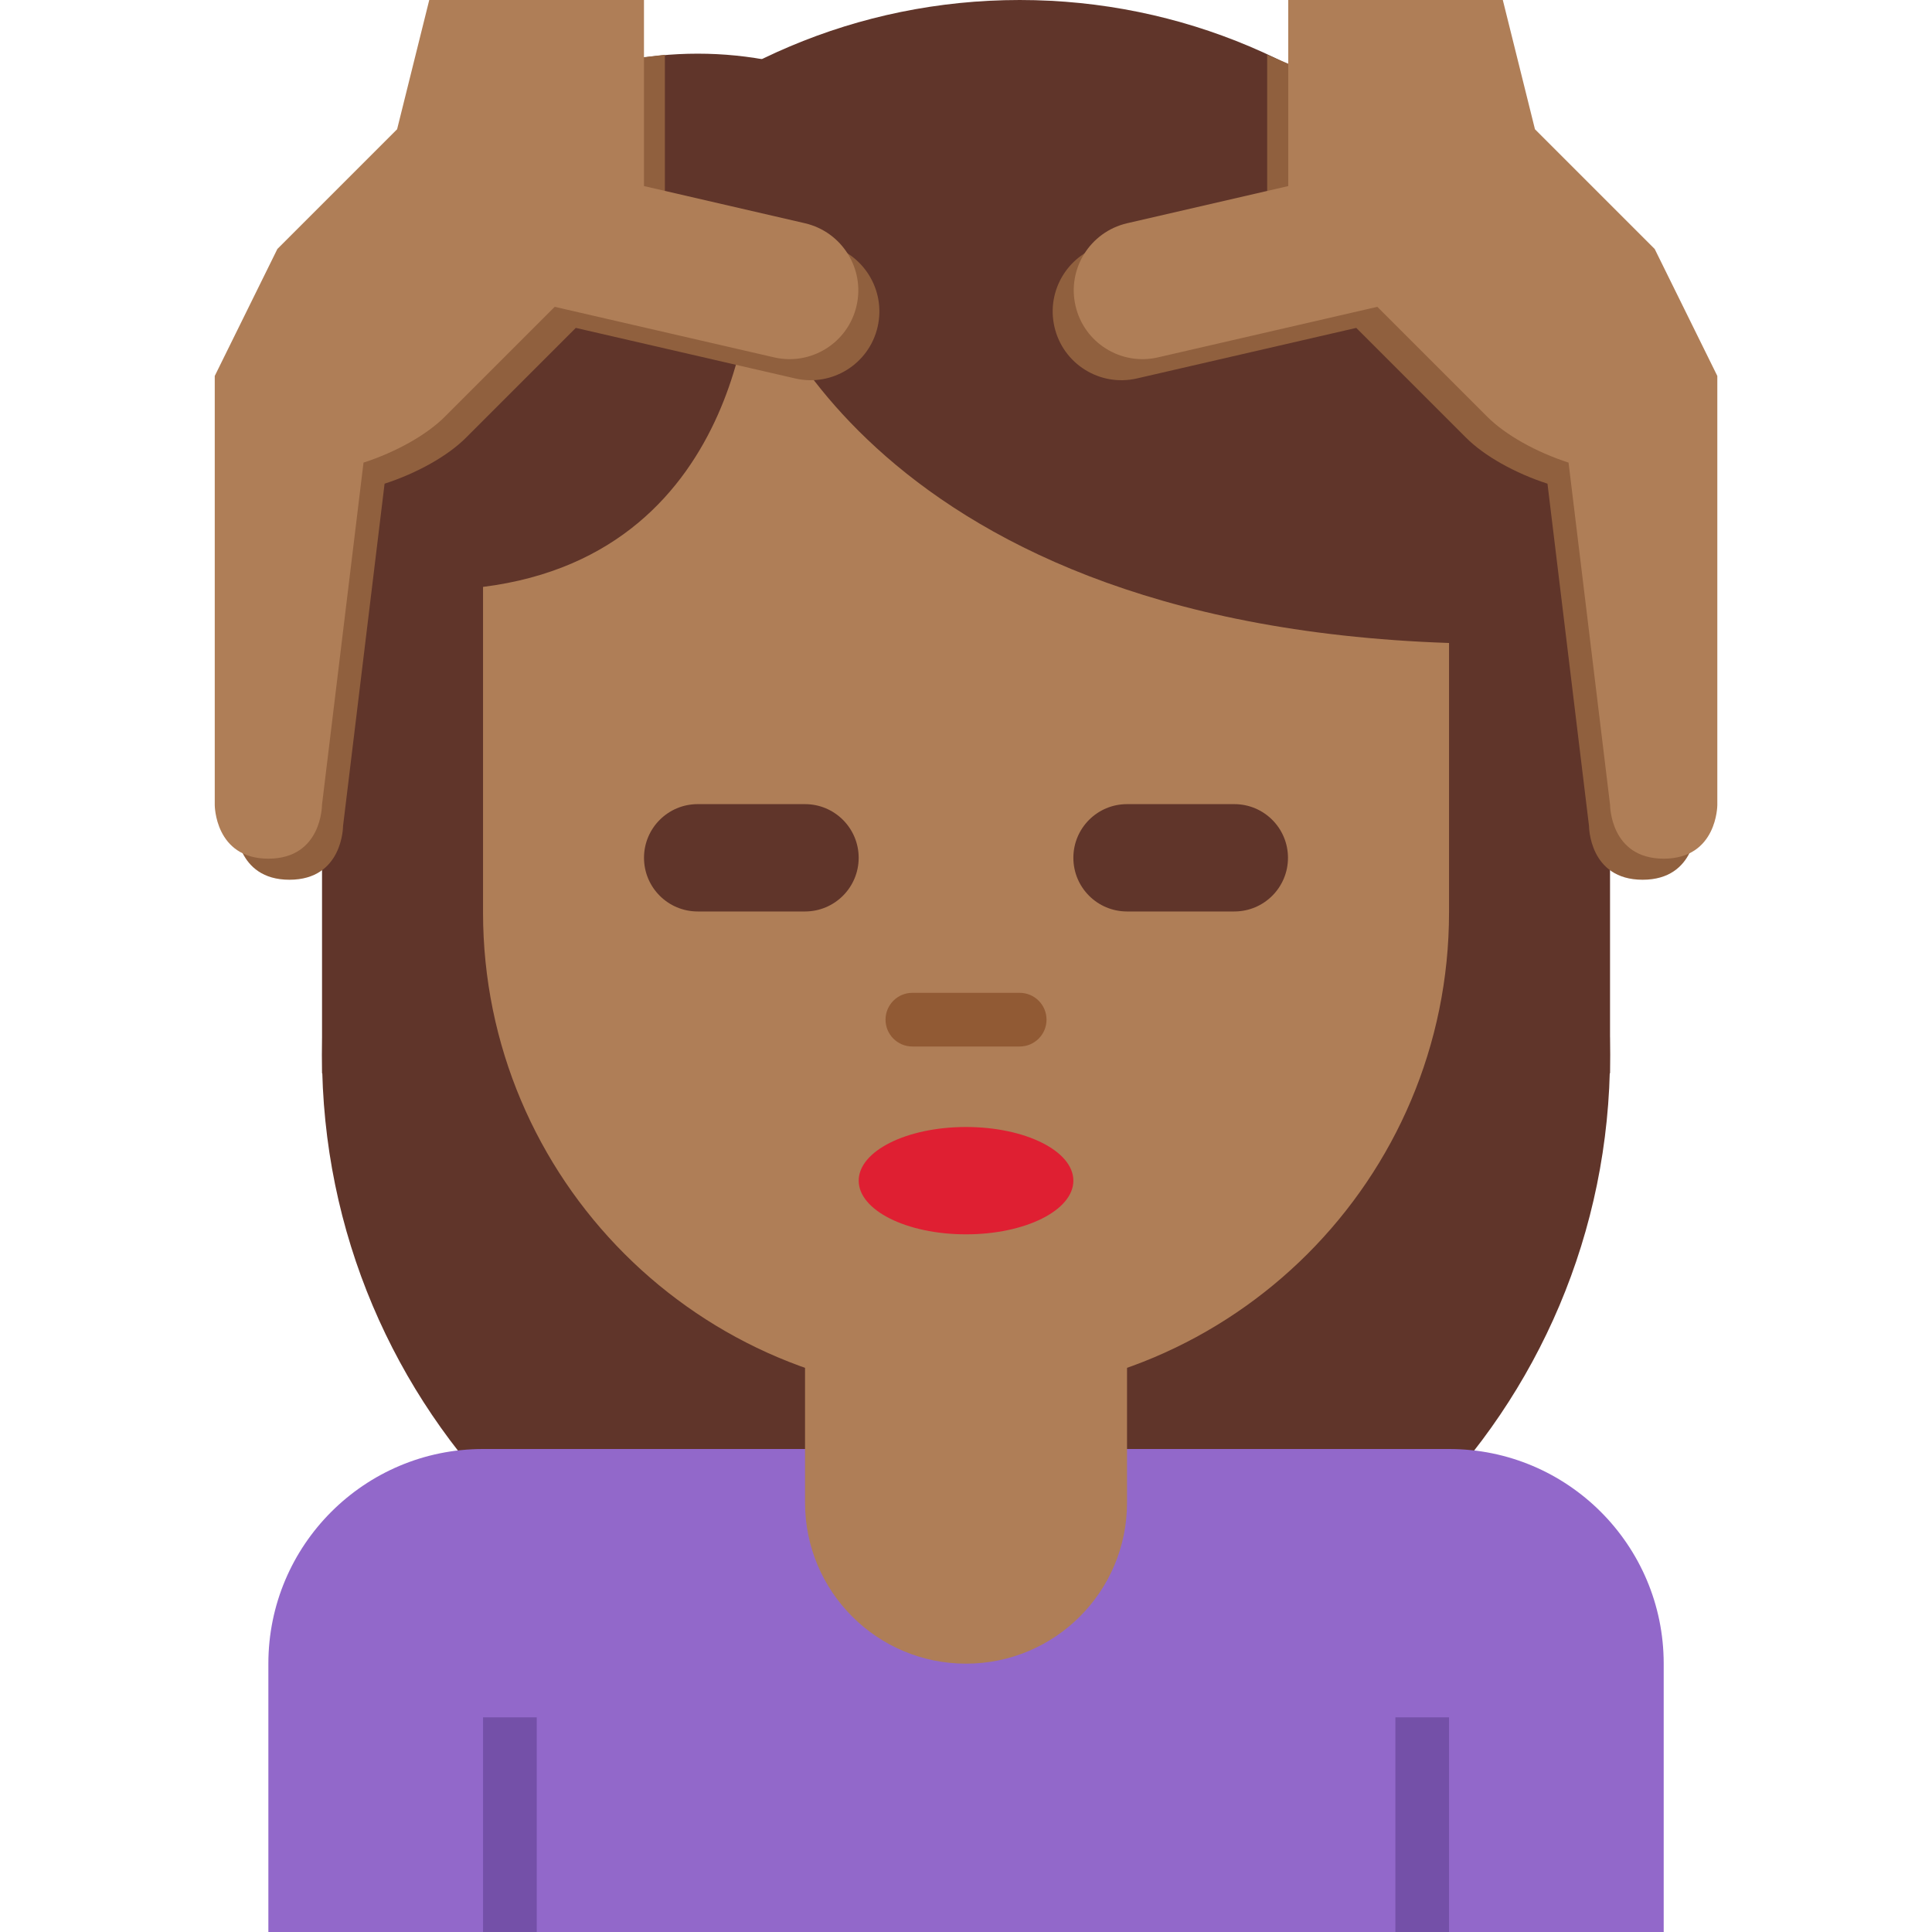
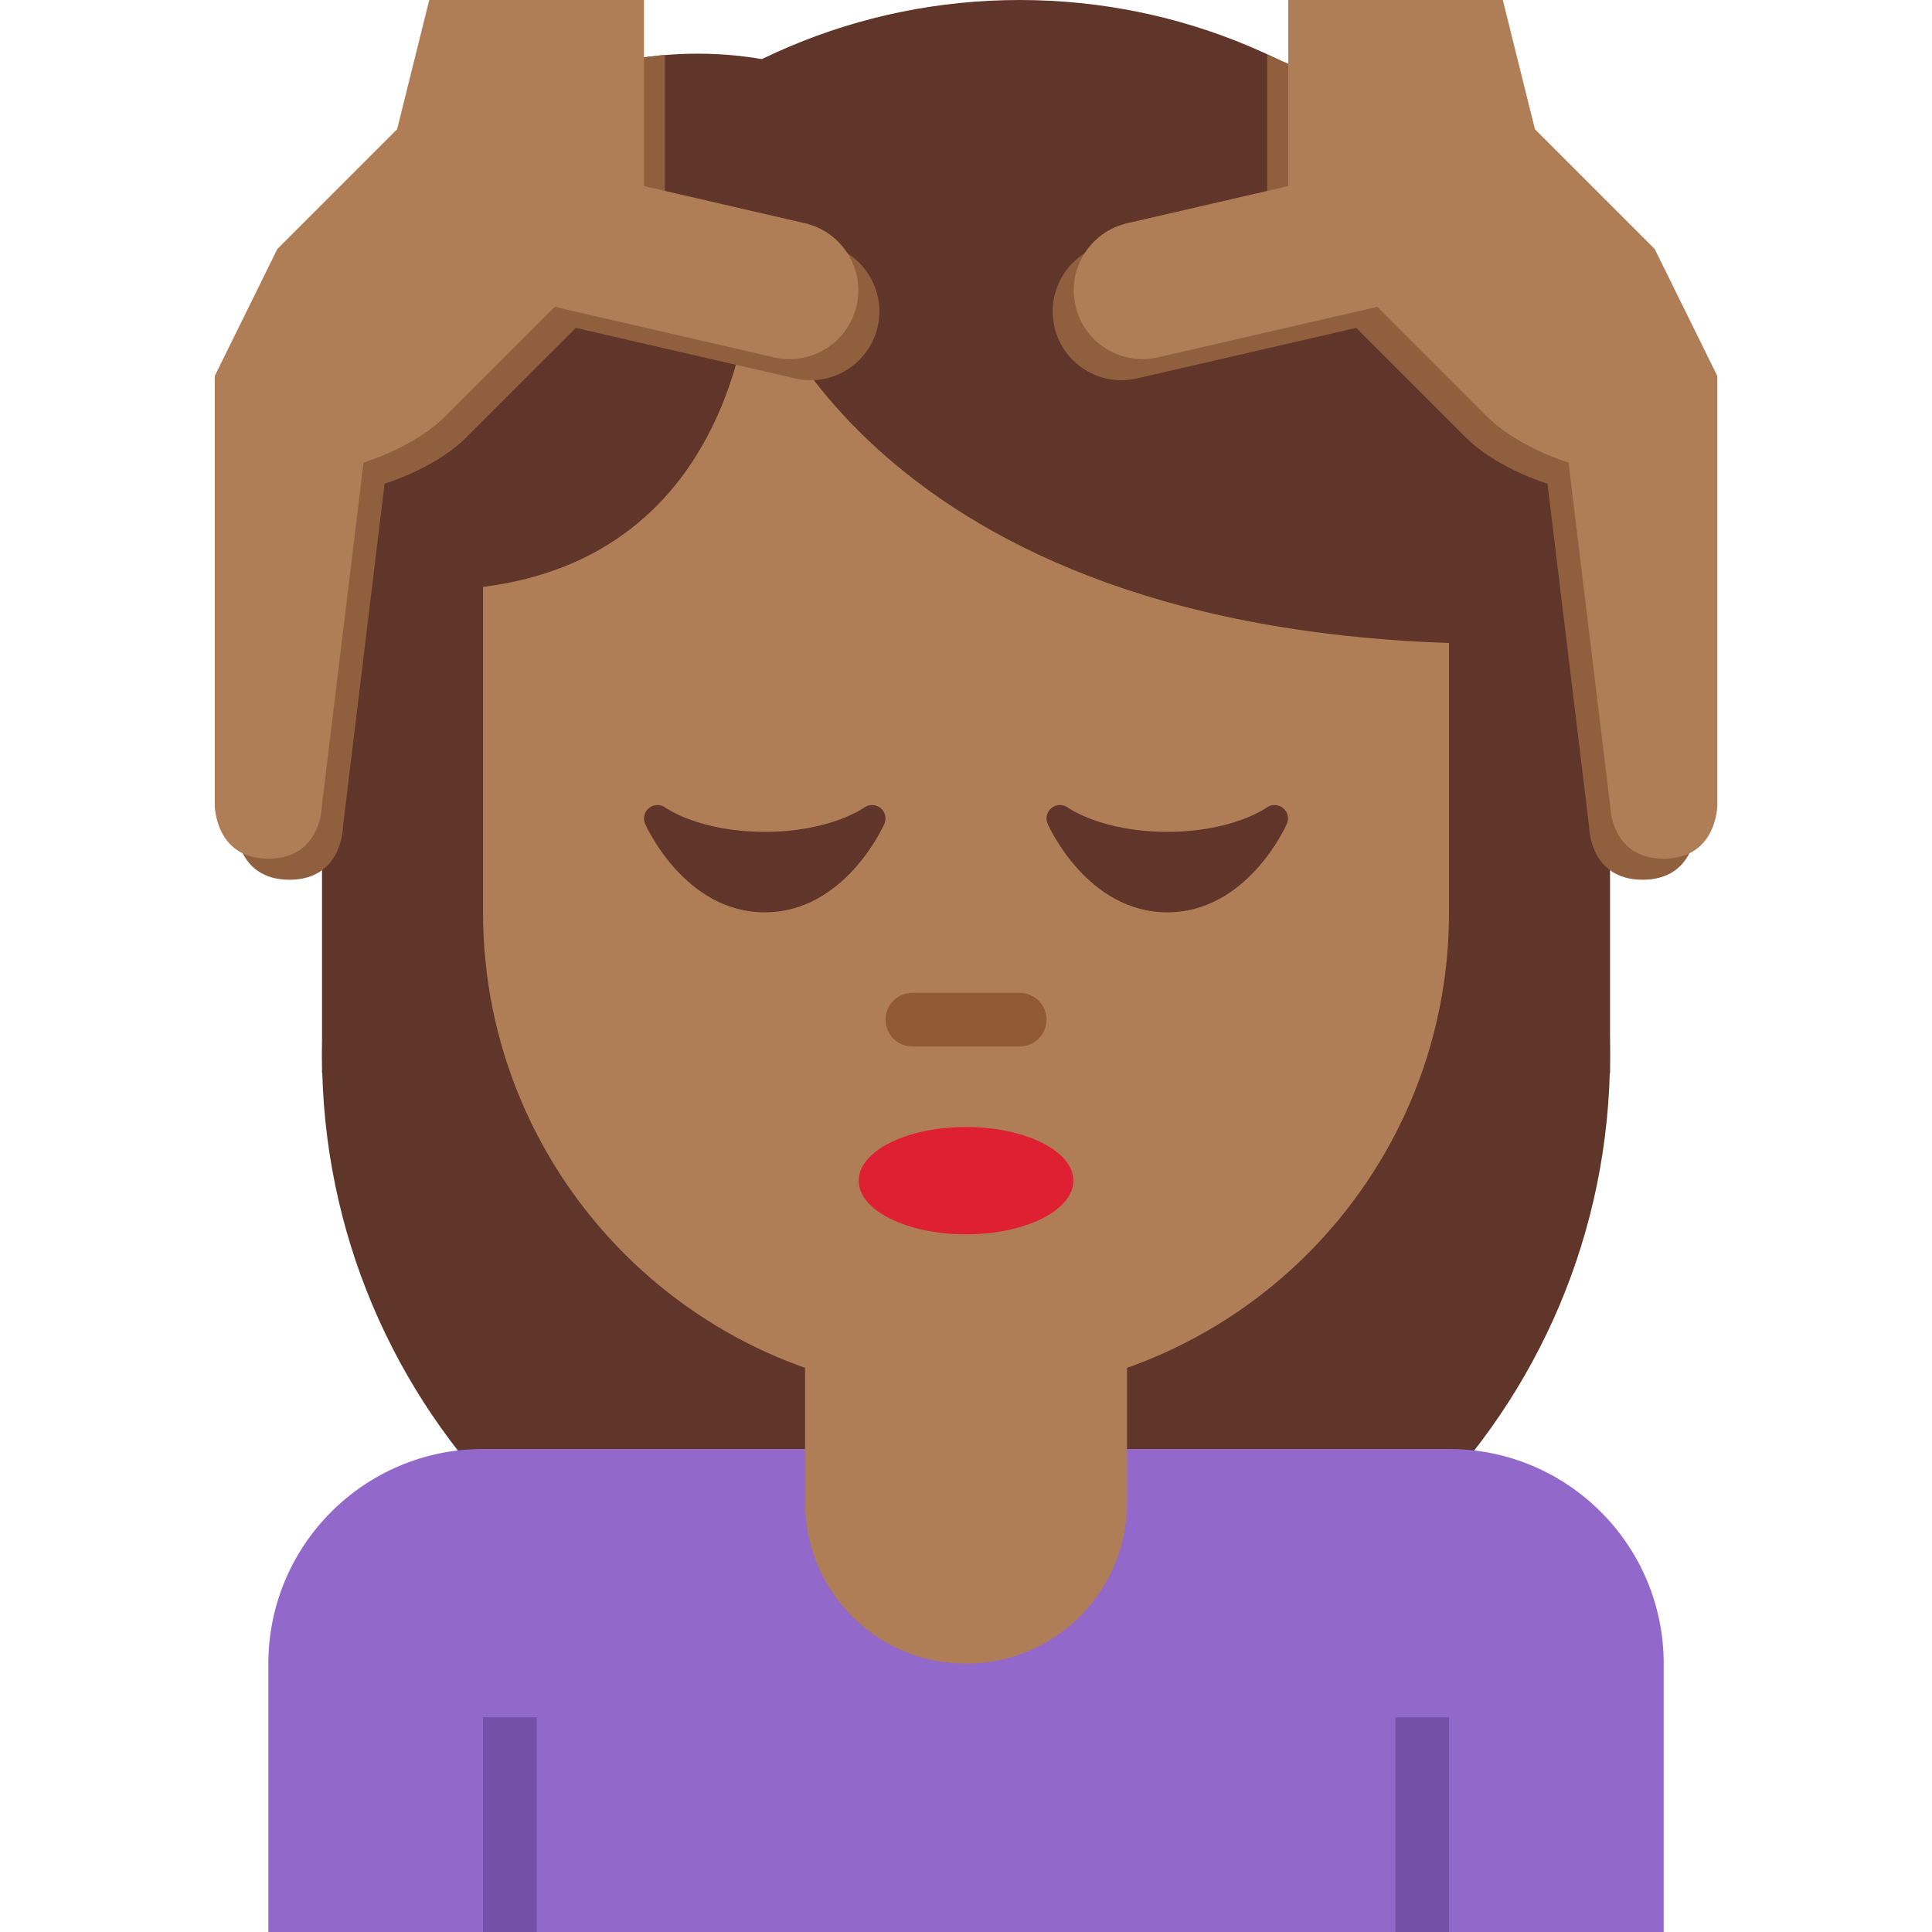
<svg xmlns="http://www.w3.org/2000/svg" viewBox="0 0 45 45" style="enable-background:new 0 0 45 45;" xml:space="preserve" version="1.1" id="svg2">
  <defs id="defs6">
    <clipPath id="clipPath16" clipPathUnits="userSpaceOnUse">
      <path id="path18" d="M 0,36 36,36 36,0 0,0 0,36 Z" />
    </clipPath>
  </defs>
  <g transform="matrix(1.25,0,0,-1.25,0,45)" id="g10">
    <g id="g12">
      <g clip-path="url(#clipPath16)" id="g14">
        <g transform="translate(30.0006,16.3438)" id="g20">
          <path id="path22" style="fill:#60352a;fill-opacity:1;fill-rule:nonzero;stroke:none" d="m 0,0 c 0,-6.627 -5.373,-12 -12,-12 -6.627,0 -12,5.373 -12,12 0,6.628 5.373,12 12,12 C -5.373,12 0,6.628 0,0" />
        </g>
        <g transform="translate(20.0006,28)" id="g24">
          <path id="path26" style="fill:#60352a;fill-opacity:1;fill-rule:nonzero;stroke:none" d="m 0,0 c 0,-3.866 -3.134,-7 -7,-7 -3.866,0 -7,3.134 -7,7 0,3.866 3.134,7 7,7 3.866,0 7,-3.134 7,-7" />
        </g>
        <g transform="translate(8.0006,25)" id="g28">
          <path id="path30" style="fill:#60352a;fill-opacity:1;fill-rule:nonzero;stroke:none" d="m 0,0 c 0,-6.075 4.925,-11 11,-11 6.075,0 11,4.925 11,11 C 22,6.075 17.075,11 11,11 4.925,11 0,6.075 0,0" />
        </g>
        <g transform="translate(30.0006,16)" id="g32">
          <path id="path34" style="fill:#60352a;fill-opacity:1;fill-rule:nonzero;stroke:none" d="M 0,0 -24,0 -24,12 0,9 0,0 Z" />
        </g>
        <g transform="translate(27.0006,9)" id="g36">
          <path id="path38" style="fill:#9268ca;fill-opacity:1;fill-rule:nonzero;stroke:none" d="m 0,0 -1,0 -16,0 -1,0 c -2.209,0 -4,-1.791 -4,-4 l 0,-5 5,0 16,0 5,0 0,5 C 4,-1.791 2.209,0 0,0" />
        </g>
        <path id="path40" style="fill:#7450a8;fill-opacity:1;fill-rule:nonzero;stroke:none" d="m 27.001,0 -1,0 0,4 1,0 0,-4 z" />
        <path id="path42" style="fill:#7450a8;fill-opacity:1;fill-rule:nonzero;stroke:none" d="m 10.001,0 -1,0 0,4 1,0 0,-4 z" />
        <g transform="translate(15.0006,14)" id="g44">
          <path id="path46" style="fill:#af7e57;fill-opacity:1;fill-rule:nonzero;stroke:none" d="m 0,0 0,-6 c 0,-1.657 1.343,-3 3,-3 1.657,0 3,1.343 3,3 L 6,0 0,0 Z" />
        </g>
        <g transform="translate(14.0006,31)" id="g48">
          <path id="path50" style="fill:#af7e57;fill-opacity:1;fill-rule:nonzero;stroke:none" d="M 0,0 C 0,0 -0.003,-5.308 -5,-5.936 L -5,-12 c 0,-4.971 4.029,-9 9,-9 4.971,0 9,4.029 9,9 l 0,5.019 C 1.89,-6.605 0,0 0,0" />
        </g>
        <g transform="translate(20.0006,14)" id="g52">
          <path id="path54" style="fill:#df1f32;fill-opacity:1;fill-rule:nonzero;stroke:none" d="m 0,0 c 0,-0.553 -0.896,-1 -2,-1 -1.105,0 -2,0.447 -2,1 0,0.553 0.895,1 2,1 1.104,0 2,-0.447 2,-1" />
        </g>
        <g transform="translate(19.0006,16.5)" id="g56">
          <path id="path58" style="fill:#915a34;fill-opacity:1;fill-rule:nonzero;stroke:none" d="M 0,0 -2,0 C -2.276,0 -2.5,0.224 -2.5,0.5 -2.5,0.776 -2.276,1 -2,1 L 0,1 C 0.276,1 0.5,0.776 0.5,0.5 0.5,0.224 0.276,0 0,0" />
        </g>
-         <g transform="translate(15.0001,19.0161)" id="g60">
-           <path id="path62" style="fill:#60352a;fill-opacity:1;fill-rule:nonzero;stroke:none" d="m 0,0 -2,0 c -0.552,0 -1,0.448 -1,1 0,0.552 0.448,1 1,1 L 0,2 C 0.552,2 1,1.552 1,1 1,0.448 0.552,0 0,0" />
+         <g transform="translate(5.5611,30.9682)" id="g60">
+           <path id="path62" style="fill:#90603e;fill-opacity:1;fill-rule:nonzero;stroke:none" d="m 0,0 5.189,3.823 1.639,0.188 0,-2.839 3.004,-0.693 c 0.689,-0.161 1.119,-0.849 0.96,-1.538 -0.158,-0.69 -0.847,-1.12 -1.536,-0.961 L 5.168,-1.078 3.123,-3.123 C 2.781,-3.466 2.207,-3.786 1.605,-3.981 l -0.774,-6.38 c 0,0 0,-1 -0.999,-1 -0.999,0 -0.999,1 -0.999,1 l 0,7.995 L 0,0 Z" />
        </g>
-         <g transform="translate(22.9996,19.0161)" id="g64">
-           <path id="path66" style="fill:#60352a;fill-opacity:1;fill-rule:nonzero;stroke:none" d="m 0,0 -1.999,0 c -0.553,0 -1,0.448 -1,1 0,0.552 0.447,1 1,1 L 0,2 C 0.553,2 1,1.552 1,1 1,0.448 0.553,0 0,0" />
+         <g transform="translate(5.1685,31.3608)" id="g64">
+           <path id="path66" style="fill:#af7e57;fill-opacity:1;fill-rule:nonzero;stroke:none" d="m 0,0 2.231,2.231 0.599,2.408 4.001,0 0,-3.467 3.001,-0.693 c 0.689,-0.161 1.119,-0.849 0.96,-1.538 -0.158,-0.69 -0.847,-1.12 -1.536,-0.961 L 5.168,-1.078 3.123,-3.123 C 2.781,-3.466 2.207,-3.786 1.605,-3.981 l -0.774,-6.38 c 0,0 0,-1 -0.999,-1 -0.999,0 -0.999,1 -0.999,1 l 0,7.995 L 0,0 Z" />
        </g>
-         <g transform="translate(5.5611,30.9682)" id="g68">
-           <path id="path70" style="fill:#90603e;fill-opacity:1;fill-rule:nonzero;stroke:none" d="m 0,0 5.189,3.823 1.639,0.188 0,-2.839 3.004,-0.693 c 0.689,-0.161 1.119,-0.849 0.96,-1.538 -0.158,-0.69 -0.847,-1.12 -1.536,-0.961 L 5.168,-1.078 3.123,-3.123 C 2.781,-3.466 2.207,-3.786 1.605,-3.981 l -0.774,-6.38 c 0,0 0,-1 -0.999,-1 -0.999,0 -0.999,1 -0.999,1 l 0,7.995 L 0,0 Z" />
+         <g transform="translate(30.4401,30.9682)" id="g68">
+           <path id="path70" style="fill:#90603e;fill-opacity:1;fill-rule:nonzero;stroke:none" d="m 0,0 -5.846,3.594 -0.982,0.417 0,-2.839 -3.004,-0.693 c -0.689,-0.161 -1.119,-0.849 -0.96,-1.538 0.158,-0.69 0.847,-1.12 1.536,-0.961 l 4.088,0.942 2.045,-2.045 c 0.342,-0.343 0.916,-0.663 1.518,-0.858 l 0.774,-6.38 c 0,0 0,-1 0.999,-1 0.999,0 0.999,1 0.999,1 l 0,7.995 L 0,0 Z" />
        </g>
-         <g transform="translate(5.1685,31.3608)" id="g72">
-           <path id="path74" style="fill:#af7e57;fill-opacity:1;fill-rule:nonzero;stroke:none" d="m 0,0 2.231,2.231 0.599,2.408 4.001,0 0,-3.467 3.001,-0.693 c 0.689,-0.161 1.119,-0.849 0.96,-1.538 -0.158,-0.69 -0.847,-1.12 -1.536,-0.961 L 5.168,-1.078 3.123,-3.123 C 2.781,-3.466 2.207,-3.786 1.605,-3.981 l -0.774,-6.38 c 0,0 0,-1 -0.999,-1 -0.999,0 -0.999,1 -0.999,1 l 0,7.995 L 0,0 Z" />
+         <g transform="translate(30.8327,31.3608)" id="g72">
+           <path id="path74" style="fill:#af7e57;fill-opacity:1;fill-rule:nonzero;stroke:none" d="m 0,0 -2.231,2.231 -0.599,2.408 -3.998,0 0,-3.467 -3.004,-0.693 c -0.689,-0.161 -1.119,-0.849 -0.96,-1.538 0.158,-0.69 0.847,-1.12 1.536,-0.961 l 4.088,0.942 2.045,-2.045 c 0.342,-0.343 0.916,-0.663 1.518,-0.858 l 0.774,-6.38 c 0,0 0,-1 0.999,-1 0.999,0 0.999,1 0.999,1 l 0,7.995 L 0,0 Z" />
        </g>
-         <g transform="translate(30.4401,30.9682)" id="g76">
-           <path id="path78" style="fill:#90603e;fill-opacity:1;fill-rule:nonzero;stroke:none" d="m 0,0 -5.846,3.594 -0.982,0.417 0,-2.839 -3.004,-0.693 c -0.689,-0.161 -1.119,-0.849 -0.96,-1.538 0.158,-0.69 0.847,-1.12 1.536,-0.961 l 4.088,0.942 2.045,-2.045 c 0.342,-0.343 0.916,-0.663 1.518,-0.858 l 0.774,-6.38 c 0,0 0,-1 0.999,-1 0.999,0 0.999,1 0.999,1 l 0,7.995 L 0,0 Z" />
+         <g transform="translate(23.9064,20.9441)" id="g76">
+           <path id="path78" style="fill:#60352a;fill-opacity:1;fill-rule:nonzero;stroke:none" d="m 0,0 c -0.088,0.071 -0.213,0.074 -0.305,0.007 -0.006,-0.005 -0.631,-0.451 -1.851,-0.451 -1.221,0 -1.846,0.446 -1.85,0.45 -0.092,0.068 -0.217,0.066 -0.306,-0.005 -0.089,-0.071 -0.119,-0.193 -0.073,-0.297 0.03,-0.067 0.75,-1.648 2.229,-1.648 1.479,0 2.199,1.581 2.228,1.648 C 0.118,-0.192 0.088,-0.071 0,0" />
        </g>
-         <g transform="translate(30.8327,31.3608)" id="g80">
-           <path id="path82" style="fill:#af7e57;fill-opacity:1;fill-rule:nonzero;stroke:none" d="m 0,0 -2.231,2.231 -0.599,2.408 -3.998,0 0,-3.467 -3.004,-0.693 c -0.689,-0.161 -1.119,-0.849 -0.96,-1.538 0.158,-0.69 0.847,-1.12 1.536,-0.961 l 4.088,0.942 2.045,-2.045 c 0.342,-0.343 0.916,-0.663 1.518,-0.858 l 0.774,-6.38 c 0,0 0,-1 0.999,-1 0.999,0 0.999,1 0.999,1 l 0,7.995 L 0,0 Z" />
+         <g transform="translate(16.4063,20.9441)" id="g80">
+           <path id="path82" style="fill:#60352a;fill-opacity:1;fill-rule:nonzero;stroke:none" d="m 0,0 c -0.088,0.071 -0.213,0.074 -0.305,0.007 -0.006,-0.005 -0.631,-0.451 -1.851,-0.451 -1.221,0 -1.846,0.446 -1.85,0.45 -0.092,0.068 -0.217,0.066 -0.306,-0.005 -0.089,-0.071 -0.119,-0.193 -0.073,-0.297 0.03,-0.067 0.75,-1.648 2.229,-1.648 1.479,0 2.199,1.581 2.228,1.648 C 0.118,-0.192 0.088,-0.071 0,0" />
        </g>
      </g>
    </g>
  </g>
</svg>
